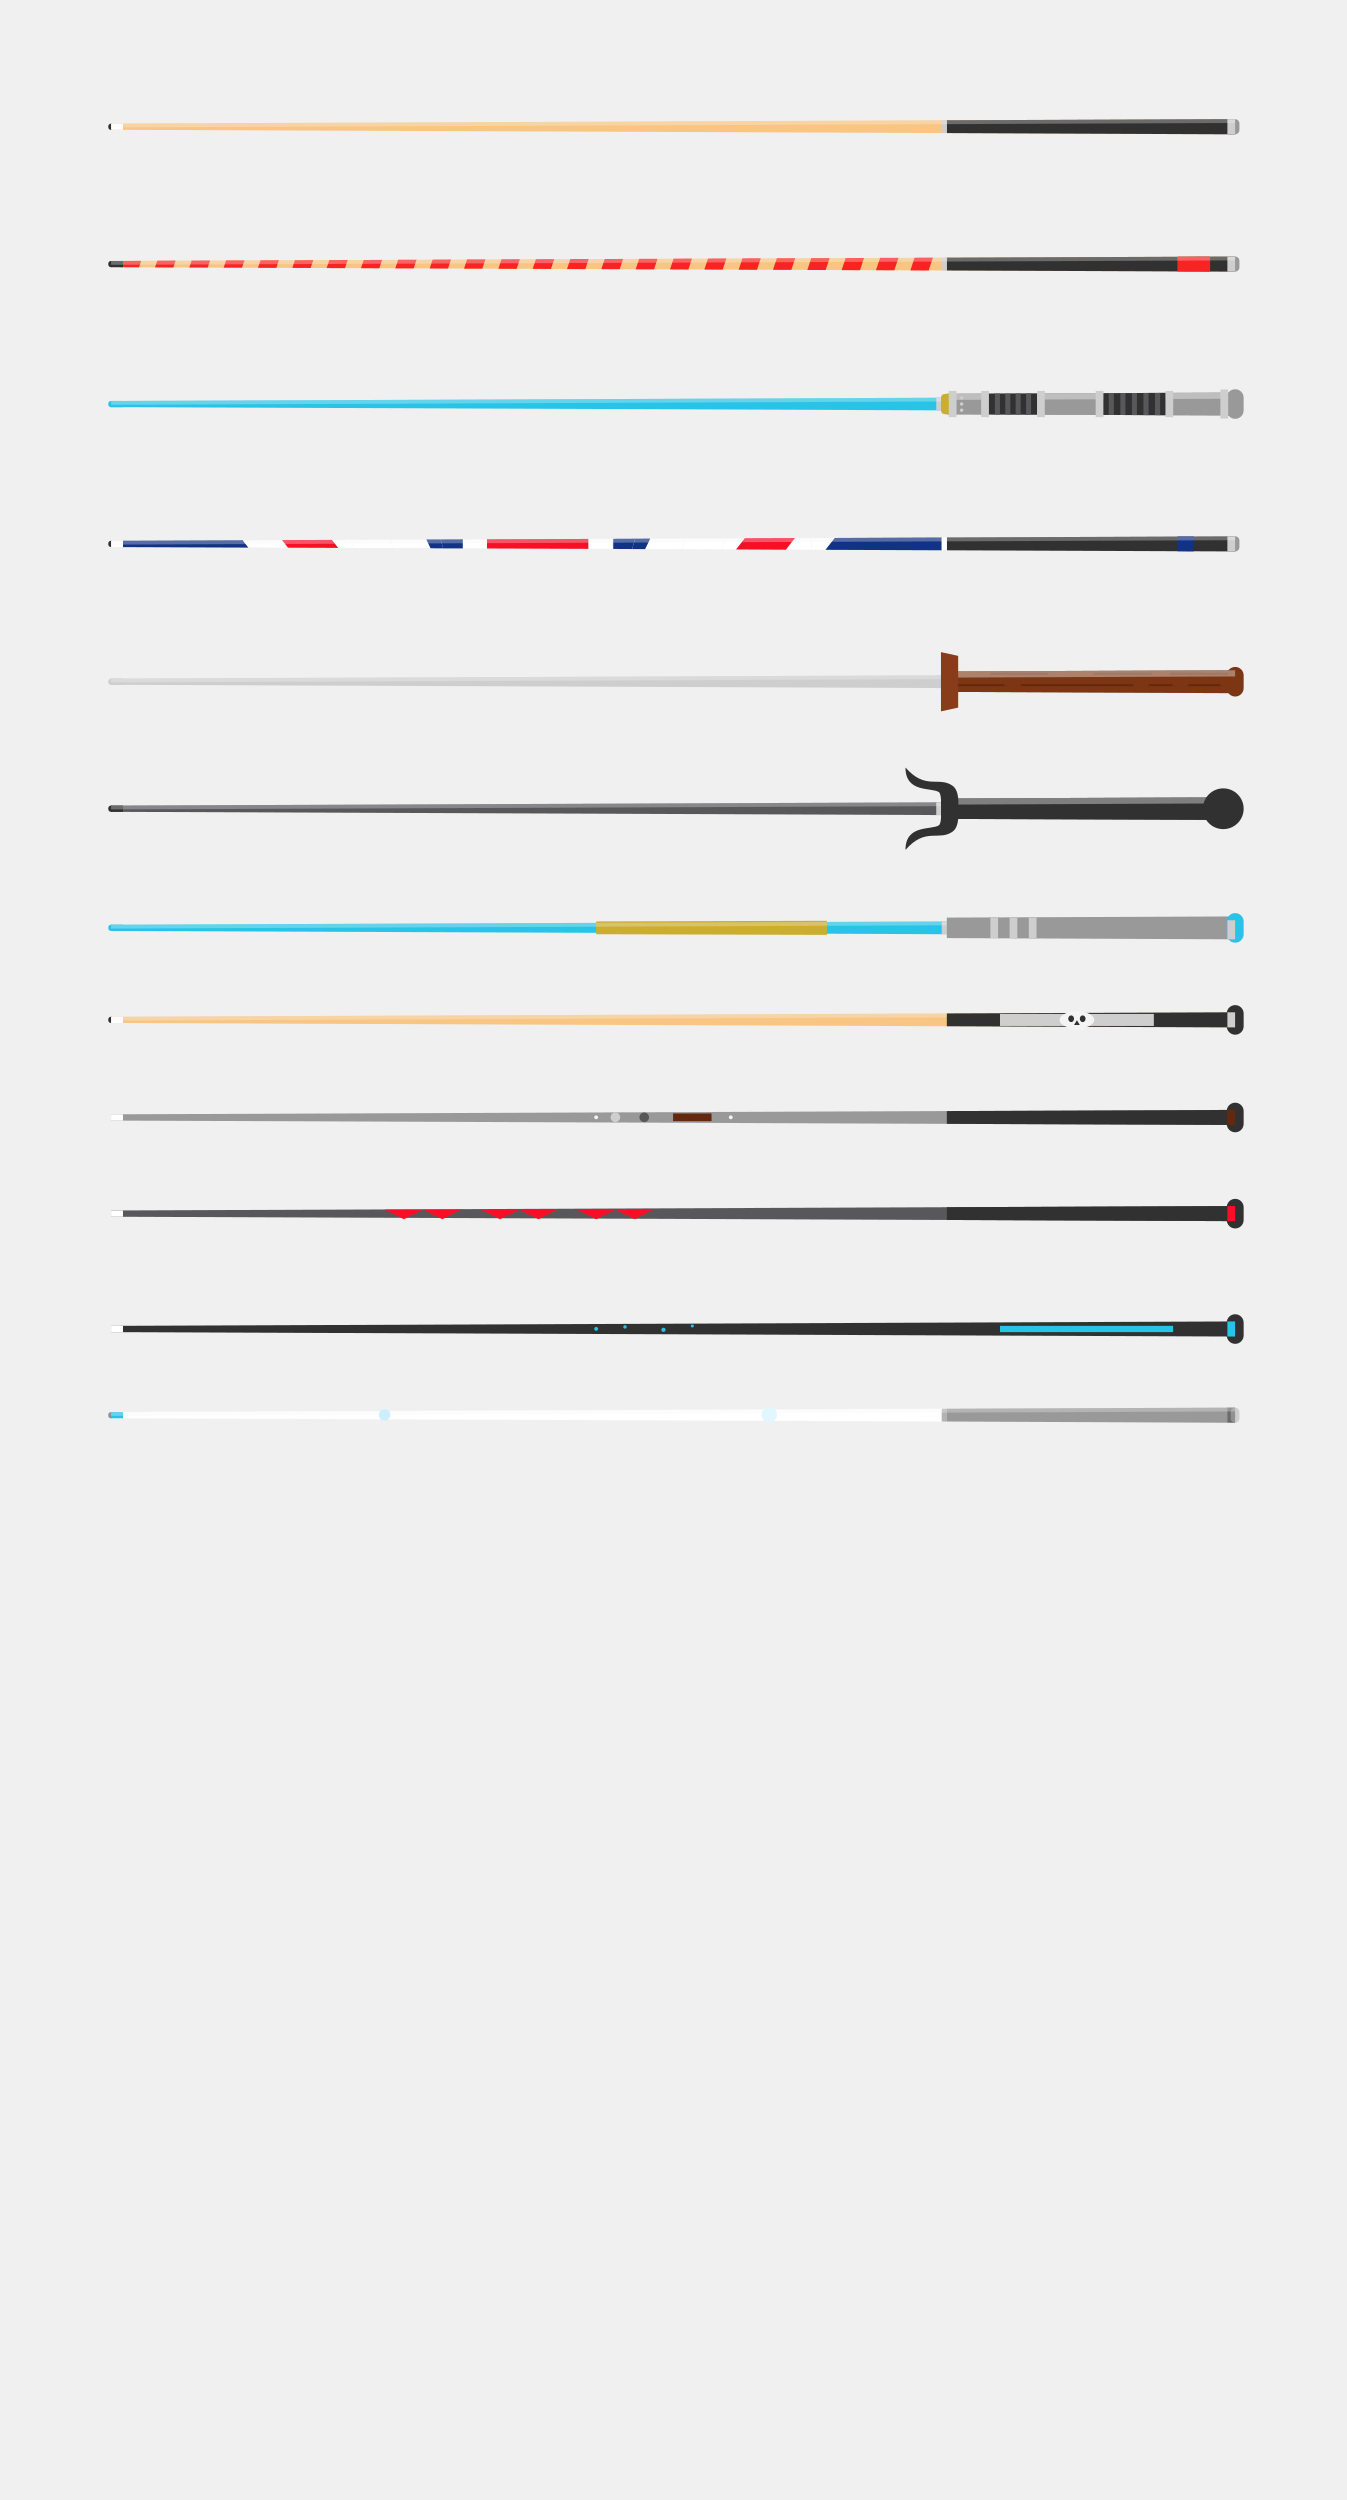
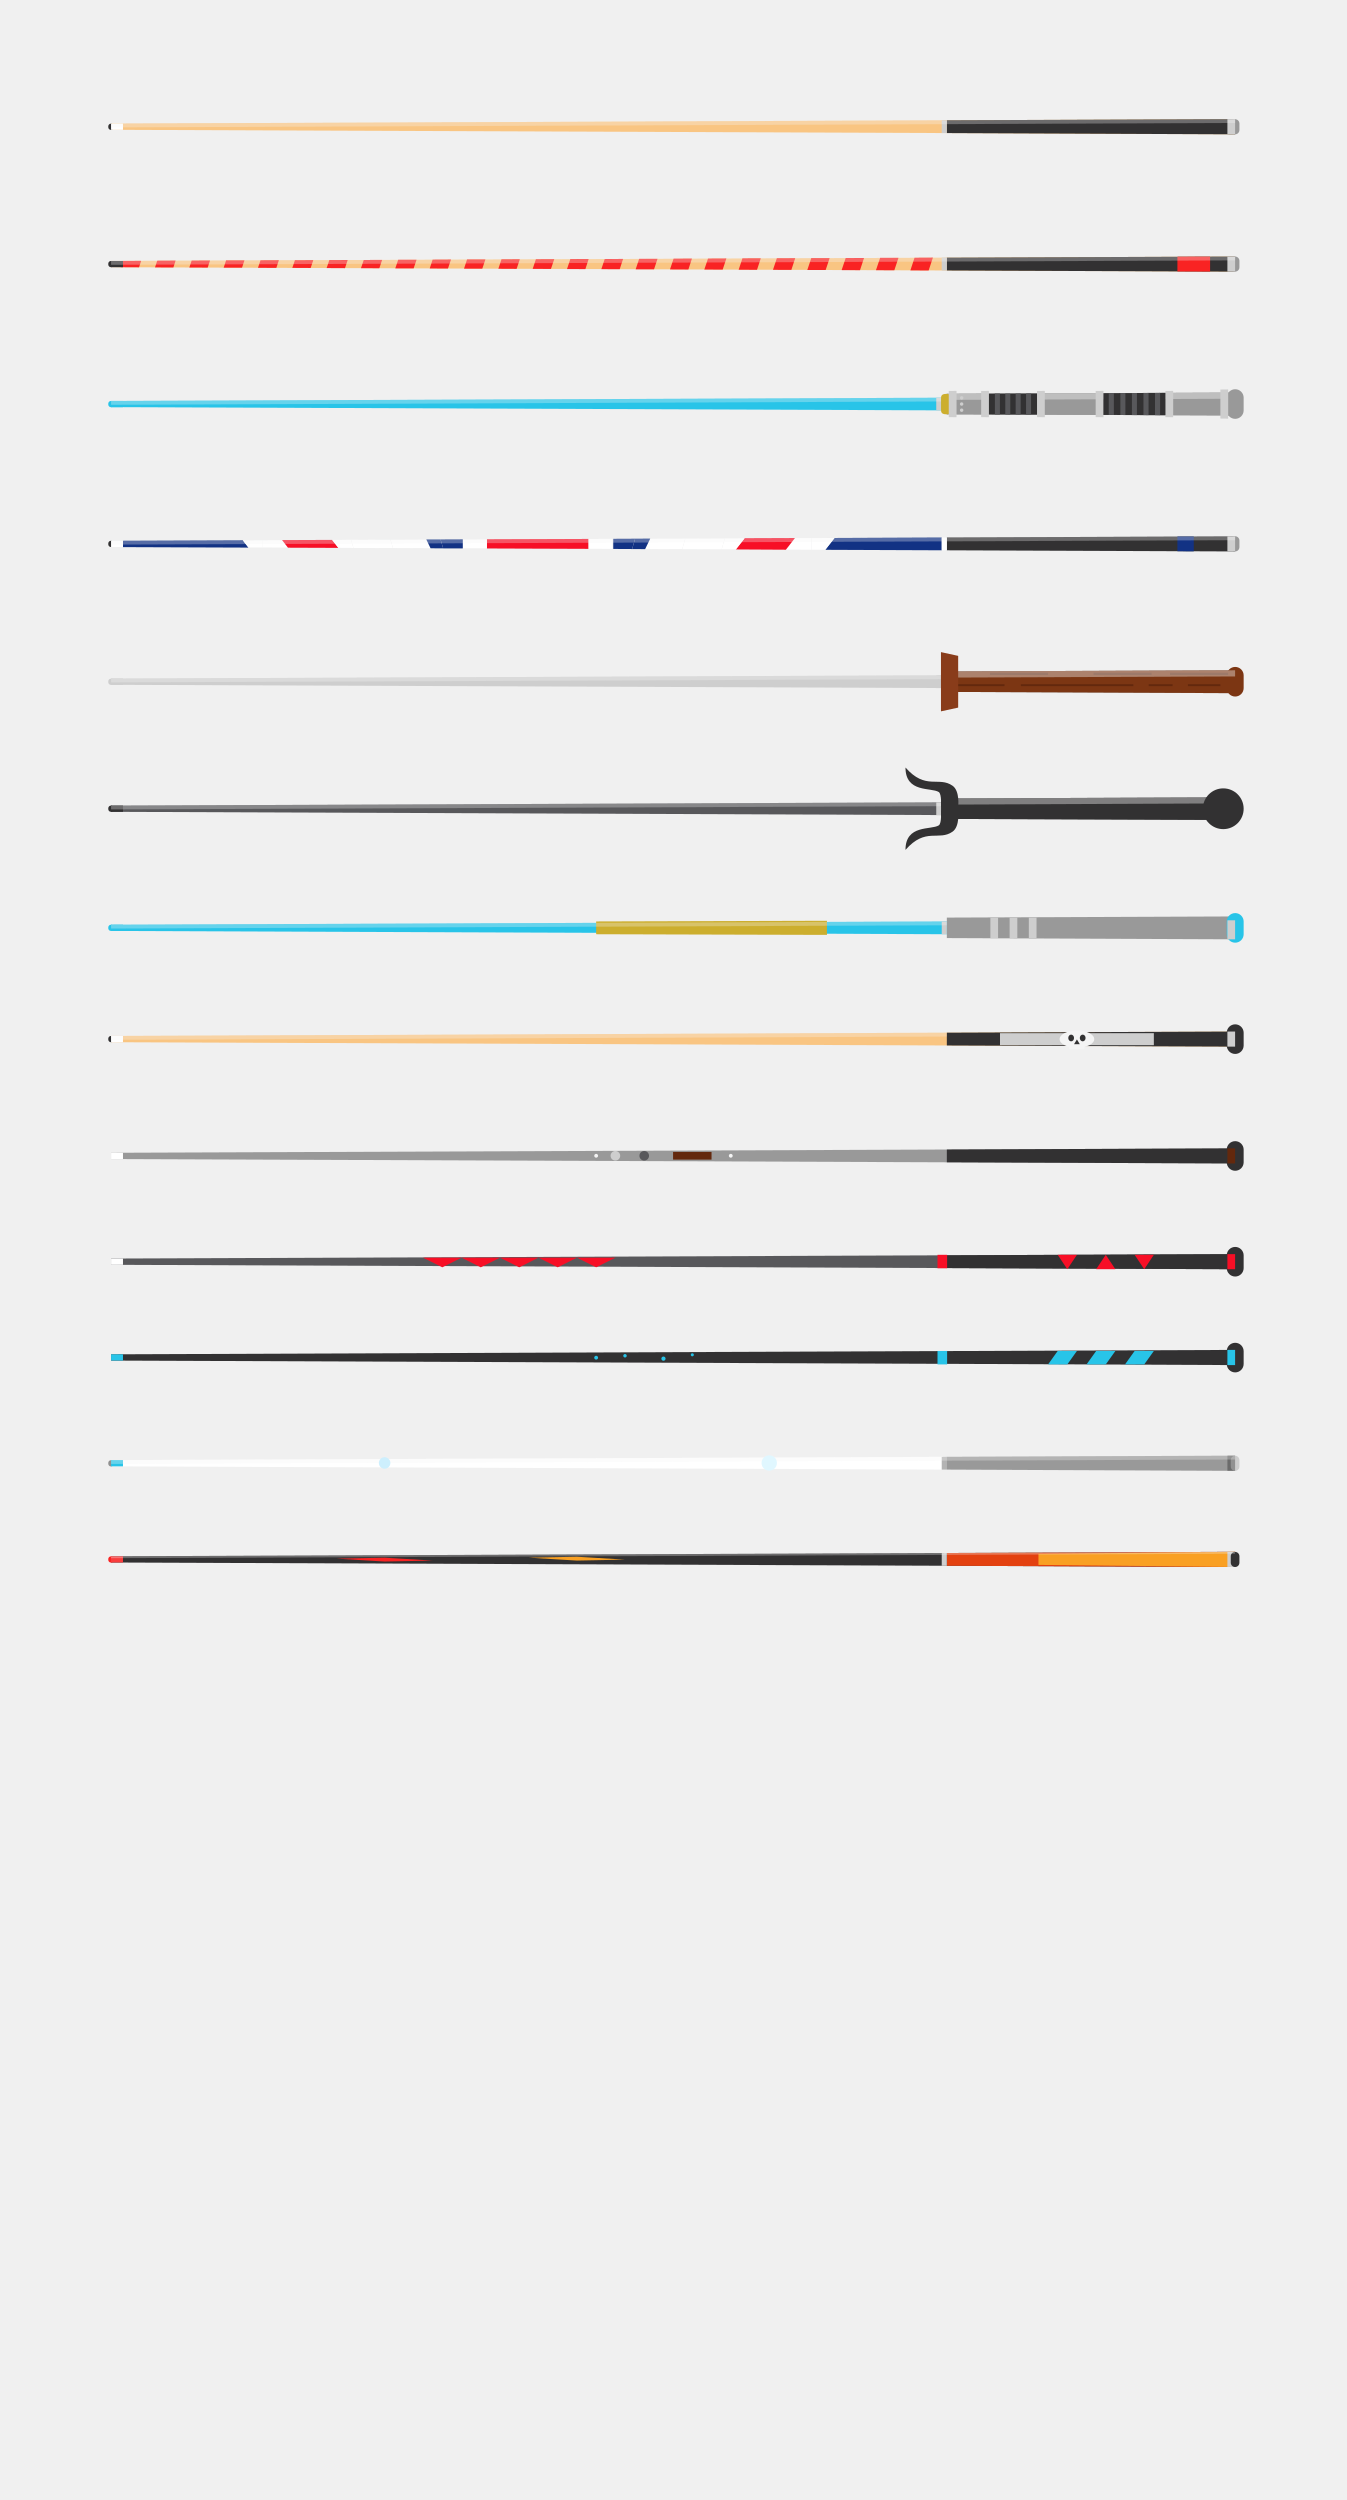
<svg xmlns="http://www.w3.org/2000/svg" version="1.1" x="0px" y="0px" viewBox="0 0 1400 2600" style="enable-background:new 0 0 1400 2600;" xml:space="preserve">
  <style type="text/css">
	.st0{fill:#18892A;}
	.st1{fill:#0F6D1A;}
	.st2{fill:#AF6A17;}
	.st3{fill:#D88D2B;}
	.st4{fill:#323132;}
	.st5{fill:#F93D3D;}
	.st6{fill:#FFFFFF;}
	.st7{fill:#F9C582;}
	.st8{fill:#999999;}
	.st9{fill:#CECECE;}
	.st10{opacity:0.3;}
	.st11{fill:#F4F4F4;}
	.st12{fill:#F92323;}
	.st13{fill:#28C4E8;}
	.st14{opacity:0.4;}
	.st15{fill:#CCAE2E;}
	.st16{fill:#58585B;}
	.st17{fill:#E6E7E8;}
	.st18{fill:#F70F26;}
	.st19{fill:#123284;}
	.st20{fill:#7C3613;}
	.st21{fill:#63280D;}
	.st22{fill:#893C1A;}
	.variant-ebony .st7 { fill:#2B1B12; }
.variant-ebony .st4 { fill:#1A1A1A; }
.variant-ebony .st9 { fill:#C9A24D; }
.variant-ebony .st8 { fill:#8A6A2F; }
.variant-carbon .st7 { fill:#2A2E35; }
.variant-carbon .st4 { fill:#0B1220; }
.variant-carbon .st9 { fill:#38BDF8; }
.variant-carbon .st8 { fill:#94A3B8; }
.variant-rosewood .st7 { fill:#7C3A1C; }
.variant-rosewood .st4 { fill:#3B1C10; }
.variant-rosewood .st9 { fill:#E6E7E8; }
.variant-rosewood .st8 { fill:#B08968; }
</style>
  <g id="cue-1">
    <polygon class="st7" points="1284.5,139.7 984.7,138.4 115.5,135 115.5,128.5 984.7,125.1 1284.5,123.9   " />
    <polygon class="st4" points="984.7,125.1 984.7,138.4 1284.5,139.7 1284.5,123.9   " />
    <path class="st8" d="M1289,135.2c0,2.5-2,4.5-4.5,4.5l0,0c-2.5,0-4.5-2-4.5-4.5v-6.7c0-2.5,2-4.5,4.5-4.5l0,0c2.5,0,4.5,2,4.5,4.5    V135.2z" />
    <polygon class="st9" points="1276.5,139.6 1284.5,139.7 1284.5,123.9 1276.5,123.9   " />
    <polygon class="st9" points="979.4,138.4 984.7,138.4 984.7,125.1 979.4,125.2   " />
    <path class="st4" d="M118.2,132.3c0,1.5-1.2,2.8-2.8,2.8l0,0c-1.5,0-2.8-1.2-2.8-2.8v-0.9c0-1.5,1.2-2.8,2.8-2.8l0,0    c1.5,0,2.8,1.2,2.8,2.8V132.3z" />
    <rect x="115.5" y="128.5" class="st6" width="12.4" height="6.5" />
    <g class="st10">
      <polygon class="st11" points="115.5,128.5 115.5,132.5 1284.5,127.9 1284.5,123.9 984.7,125.1    " />
    </g>
  </g>
  <g id="cue-2">
    <polygon class="st7" points="1284.5,282.5 984.7,281.3 115.5,277.9 115.5,271.4 984.7,268 1284.5,266.8   " />
    <g>
      <polygon class="st12" points="125.5,277.9 144.6,278 146.8,271.3 127.7,271.4    " />
      <polygon class="st12" points="161.2,278.1 180.3,278.2 182.6,271.1 163.5,271.2    " />
      <polygon class="st12" points="196.9,278.2 216,278.3 218.4,271 199.3,271.1    " />
      <polygon class="st12" points="232.6,278.4 251.7,278.4 254.2,270.9 235.1,270.9    " />
      <polygon class="st12" points="268.3,278.5 287.4,278.6 290,270.7 270.9,270.8    " />
      <polygon class="st12" points="304,278.6 323.1,278.7 325.8,270.6 306.7,270.7    " />
      <polygon class="st12" points="339.7,278.8 358.8,278.9 361.6,270.4 342.5,270.5    " />
      <polygon class="st12" points="375.4,278.9 394.5,279 397.4,270.3 378.3,270.4    " />
      <polygon class="st12" points="411.1,279.1 430.2,279.1 433.2,270.2 414.1,270.2    " />
      <polygon class="st12" points="446.9,279.2 465.9,279.3 469,270 449.9,270.1    " />
      <polygon class="st12" points="482.6,279.4 501.6,279.4 504.8,269.9 485.7,269.9    " />
      <polygon class="st12" points="518.3,279.5 537.3,279.6 540.6,269.7 521.5,269.8    " />
      <polygon class="st12" points="554,279.6 573,279.7 576.4,269.6 557.3,269.7    " />
      <polygon class="st12" points="589.7,279.8 608.8,279.9 612.2,269.4 593.1,269.5    " />
      <polygon class="st12" points="625.4,279.9 644.5,280 648,269.3 628.9,269.4    " />
      <polygon class="st12" points="661.1,280.1 680.2,280.1 683.8,269.2 664.7,269.2    " />
      <polygon class="st12" points="696.8,280.2 715.9,280.3 719.6,269 700.5,269.1    " />
      <polygon class="st12" points="732.5,280.3 751.6,280.4 755.4,268.9 736.3,269    " />
      <polygon class="st12" points="768.2,280.5 787.3,280.6 791.2,268.7 772.1,268.8    " />
      <polygon class="st12" points="803.9,280.6 823,280.7 827,268.6 807.9,268.7    " />
      <polygon class="st12" points="839.6,280.8 858.7,280.8 862.8,268.5 843.7,268.5    " />
      <polygon class="st12" points="875.3,280.9 894.4,281 898.6,268.3 879.5,268.4    " />
      <polygon class="st12" points="911,281 930.1,281.1 934.4,268.2 915.3,268.2    " />
      <polygon class="st12" points="951.1,268.1 946.8,281.2 965.8,281.3 970.2,268    " />
    </g>
    <polygon class="st4" points="984.7,268 984.7,281.3 1284.5,282.5 1284.5,266.8   " />
    <polygon class="st12" points="1224.5,282.3 1258.5,282.4 1258.5,266.9 1224.5,267   " />
    <path class="st8" d="M1289,278c0,2.5-2,4.5-4.5,4.5l0,0c-2.5,0-4.5-2-4.5-4.5v-6.7c0-2.5,2-4.5,4.5-4.5l0,0c2.5,0,4.5,2,4.5,4.5    V278z" />
    <polygon class="st9" points="1276.5,282.5 1284.5,282.5 1284.5,266.8 1276.5,266.8   " />
    <polygon class="st9" points="979.4,281.3 984.7,281.3 984.7,268 979.4,268   " />
    <path class="st4" d="M118.2,275.1c0,1.5-1.2,2.8-2.8,2.8l0,0c-1.5,0-2.8-1.2-2.8-2.8v-0.9c0-1.5,1.2-2.8,2.8-2.8l0,0    c1.5,0,2.8,1.2,2.8,2.8V275.1z" />
    <rect x="115.5" y="271.4" class="st4" width="12.4" height="6.5" />
    <g class="st10">
      <polygon class="st11" points="115.5,271.4 115.5,275.4 1284.5,270.8 1284.5,266.8 984.7,268    " />
    </g>
  </g>
  <g id="cue-3">
    <g>
      <polygon class="st13" points="1284.5,428.1 984.7,426.8 115.5,423.4 115.5,417 984.7,413.6 1284.5,412.3    " />
      <polygon class="st8" points="984.7,409.5 984.7,430.9 1284.5,432.1 1284.5,408.3    " />
      <polygon class="st8" points="984.7,409.5 984.7,430.9 1284.5,432.1 1284.5,408.3    " />
      <g class="st14">
        <polygon class="st11" points="984.7,409.5 984.7,415.9 1284.5,414.7 1284.5,408.3     " />
      </g>
      <path class="st8" d="M1293.4,426.8c0,4.9-4,8.8-8.8,8.8l0,0c-4.9,0-8.8-4-8.8-8.8v-13.2c0-4.9,4-8.8,8.8-8.8l0,0     c4.9,0,8.8,4,8.8,8.8V426.8z" />
      <polygon class="st9" points="1212,433.8 1220.1,433.9 1220.1,406.5 1212,406.6    " />
      <polygon class="st9" points="1139.5,433.8 1147.6,433.9 1147.6,406.5 1139.5,406.6    " />
      <polygon class="st9" points="1078.5,433.8 1086.6,433.9 1086.6,406.5 1078.5,406.6    " />
      <polygon class="st9" points="1020.4,433.8 1028.5,433.9 1028.5,406.5 1020.4,406.6    " />
      <polygon class="st9" points="1269.2,435.3 1277.3,435.4 1277.3,405 1269.2,405.1    " />
      <polygon class="st9" points="973.7,426.8 979,426.8 979,413.6 973.7,413.6    " />
      <path class="st13" d="M118.2,420.7c0,1.5-1.2,2.8-2.8,2.8l0,0c-1.5,0-2.8-1.2-2.8-2.8v-0.9c0-1.5,1.2-2.8,2.8-2.8l0,0     c1.5,0,2.8,1.2,2.8,2.8V420.7z" />
      <rect x="115.5" y="417" class="st13" width="12.4" height="6.5" />
      <g class="st10">
        <polygon class="st11" points="984.7,413.6 115.5,417 115.5,421 984.7,417.5     " />
      </g>
    </g>
    <path class="st15" d="M990.7,424.8c0,3.4-2.7,6.1-6,6.1l0,0c-3.3,0-6-0.6-6-4v-13.3c0-3.4,2.7-4,6-4l0,0c3.3,0,6,2.7,6,6.1V424.8z    " />
    <polygon class="st4" points="1028.5,431 1078.5,431.2 1078.5,409.2 1028.5,409.4   " />
    <polygon class="st4" points="1147.6,431.5 1212,431.8 1212,408.6 1147.6,408.9   " />
    <polygon class="st9" points="986.7,433.8 994.8,433.9 994.8,406.5 986.7,406.6   " />
    <g>
      <g>
        <path class="st9" d="M1001.9,426.6c0,1-0.8,1.8-1.8,1.8l0,0c-1,0-1.8-0.8-1.8-1.8l0,0c0-1,0.8-1.8,1.8-1.8l0,0      C1001.1,424.8,1001.9,425.6,1001.9,426.6L1001.9,426.6z" />
        <path class="st9" d="M1001.9,420.2c0,1-0.8,1.8-1.8,1.8l0,0c-1,0-1.8-0.8-1.8-1.8l0,0c0-1,0.8-1.8,1.8-1.8l0,0      C1001.1,418.4,1001.9,419.2,1001.9,420.2L1001.9,420.2z" />
        <path class="st9" d="M1001.9,413.8c0,1-0.8,1.8-1.8,1.8l0,0c-1,0-1.8-0.8-1.8-1.8l0,0c0-1,0.8-1.8,1.8-1.8l0,0      C1001.1,412,1001.9,412.8,1001.9,413.8L1001.9,413.8z" />
      </g>
    </g>
    <polygon class="st16" points="1034.7,431.1 1039.9,431.1 1039.9,409.3 1034.7,409.3   " />
    <polygon class="st16" points="1045.5,431.1 1050.7,431.1 1050.7,409.3 1045.5,409.3   " />
    <polygon class="st16" points="1056.3,431.1 1061.5,431.2 1061.5,409.2 1056.3,409.3   " />
    <polygon class="st16" points="1067.1,431.2 1072.3,431.2 1072.3,409.2 1067.1,409.2   " />
    <g>
      <g>
        <polygon class="st16" points="1153.1,431.5 1158.4,431.6 1158.4,408.8 1153.1,408.9     " />
        <polygon class="st16" points="1165.2,431.6 1170.4,431.6 1170.4,408.8 1165.2,408.8     " />
        <polygon class="st16" points="1177.2,431.6 1182.4,431.7 1182.4,408.7 1177.2,408.8     " />
        <polygon class="st16" points="1189.2,431.7 1194.5,431.7 1194.5,408.7 1189.2,408.7     " />
        <polygon class="st16" points="1201.2,431.7 1206.5,431.8 1206.5,408.6 1201.2,408.7     " />
      </g>
    </g>
  </g>
  <g id="cue-4">
    <polygon class="st17" points="1284.5,573.5 984.7,572.3 115.5,568.9 115.5,562.4 984.7,559 1284.5,557.8   " />
    <g>
      <polygon class="st18" points="506.4,560.9 506.4,570.4 612.1,570.8 612.1,560.5    " />
      <polygon class="st6" points="481.3,561 481.3,570.3 506.4,570.4 506.4,560.9    " />
      <polygon class="st6" points="612.1,570.8 637.1,570.9 637.1,560.4 612.1,560.5    " />
      <polygon class="st19" points="127.9,562.4 127.9,569 258.4,569.5 252.5,561.9    " />
      <polygon class="st6" points="272.6,561.8 272.6,569.5 299.5,569.6 293.4,561.7    " />
      <polygon class="st6" points="252.5,561.9 258.4,569.5 272.6,569.5 272.6,561.8    " />
      <polygon class="st19" points="867.9,559.5 858.3,571.8 979.4,572.3 979.4,559    " />
      <polygon class="st6" points="826.7,559.6 817.3,571.7 843.8,571.8 843.8,559.6    " />
      <polygon class="st6" points="843.8,559.6 843.8,571.8 858.3,571.8 867.9,559.5    " />
      <polygon class="st18" points="293.4,561.7 299.5,569.6 351.9,569.8 345.4,561.5    " />
      <polygon class="st18" points="774.4,559.8 765.3,571.4 817.3,571.7 826.7,559.6    " />
      <polygon class="st6" points="406.1,561.3 408.7,570 447.8,570.2 443.4,561.1    " />
      <polygon class="st6" points="365.1,561.4 367.6,569.9 408.7,570 406.1,561.3    " />
      <polygon class="st6" points="345.4,561.5 351.9,569.8 367.6,569.9 365.1,561.4    " />
      <polygon class="st6" points="676.2,560.2 670.9,571.1 709.5,571.2 712.7,560.1    " />
      <polygon class="st6" points="712.7,560.1 709.5,571.2 750.5,571.4 753.8,559.9    " />
      <polygon class="st6" points="753.8,559.9 750.5,571.4 765.3,571.4 774.4,559.8    " />
      <polygon class="st19" points="458.2,561.1 460.9,570.3 481.3,570.3 481.3,561    " />
      <polygon class="st19" points="443.4,561.1 447.8,570.2 460.9,570.3 458.2,561.1    " />
      <polygon class="st19" points="637.8,560.4 637.8,570.9 657.4,571 660.5,560.3    " />
      <polygon class="st19" points="660.5,560.3 657.4,571 670.9,571.1 676.2,560.2    " />
    </g>
    <polygon class="st4" points="984.7,559 984.7,572.3 1284.5,573.5 1284.5,557.8   " />
    <polygon class="st19" points="1224.5,573.3 1241.5,573.4 1241.5,558 1224.5,558   " />
    <path class="st8" d="M1289,569c0,2.5-2,4.5-4.5,4.5l0,0c-2.5,0-4.5-2-4.5-4.5v-6.8c0-2.5,2-4.5,4.5-4.5l0,0c2.5,0,4.5,2,4.5,4.5    V569z" />
    <polygon class="st9" points="1276.5,573.5 1284.5,573.5 1284.5,557.8 1276.5,557.8   " />
    <polygon class="st6" points="979.4,572.3 984.7,572.3 984.7,559 979.4,559   " />
    <path class="st4" d="M118.2,566.1c0,1.5-1.2,2.8-2.8,2.8l0,0c-1.5,0-2.8-1.2-2.8-2.8v-0.9c0-1.5,1.2-2.8,2.8-2.8l0,0    c1.5,0,2.8,1.2,2.8,2.8V566.1z" />
    <rect x="115.5" y="562.4" class="st6" width="12.4" height="6.5" />
    <g class="st10">
      <polygon class="st11" points="115.5,562.4 115.5,566.4 1284.5,561.8 1284.5,557.8 984.7,559    " />
    </g>
  </g>
  <g id="cue-5">
    <g>
      <polygon class="st9" points="1284.5,716.9 984.7,715.6 115.5,712.2 115.5,705.7 984.7,702.3 1284.5,701.1    " />
      <polygon class="st8" points="984.7,698.3 984.7,719.6 1284.5,720.9 1284.5,697.1    " />
      <path class="st20" d="M1293.4,715.6c0,4.9-4,8.8-8.8,8.8l0,0c-4.9,0-8.8-4-8.8-8.8v-13.2c0-4.9,4-8.8,8.8-8.8l0,0     c4.9,0,8.8,4,8.8,8.8V715.6z" />
      <polygon class="st20" points="984.7,698.3 984.7,719.6 1284.5,720.9 1284.5,697.1    " />
      <rect x="1235.4" y="711.6" class="st21" width="33.8" height="2" />
      <rect x="1194.6" y="711.6" class="st21" width="24.9" height="2" />
      <rect x="993" y="711.6" class="st21" width="51.7" height="2" />
      <rect x="1061.7" y="711.6" class="st21" width="117" height="2" />
      <rect x="1216.8" y="699.6" class="st21" width="60.5" height="2.4" />
      <rect x="1137.2" y="699.6" class="st21" width="60.5" height="2.4" />
      <rect x="1029.5" y="699.6" class="st21" width="60.5" height="2.4" />
      <g class="st14">
        <polygon class="st11" points="984.7,698.3 984.7,704.7 1284.5,703.5 1284.5,697.1     " />
      </g>
      <polygon class="st9" points="973.7,715.6 979,715.6 979,702.3 973.7,702.4    " />
      <path class="st9" d="M118.2,709.5c0,1.5-1.2,2.8-2.8,2.8l0,0c-1.5,0-2.8-1.2-2.8-2.8v-0.9c0-1.5,1.2-2.8,2.8-2.8l0,0     c1.5,0,2.8,1.2,2.8,2.8V709.5z" />
      <rect x="115.5" y="705.7" class="st9" width="12.4" height="6.5" />
      <g class="st10">
        <polygon class="st11" points="984.7,702.3 115.5,705.7 115.5,709.7 984.7,706.3     " />
      </g>
    </g>
    <path class="st20" d="M990.7,713.5c0,3.4-2.7,6.1-6,6.1l0,0c-3.3,0-6-0.6-6-4v-13.3c0-3.4,2.7-4,6-4l0,0c3.3,0,6,2.7,6,6.1V713.5z    " />
    <polygon class="st22" points="978.6,739.8 996.5,735.9 996.5,682.1 978.6,678.2   " />
  </g>
  <g id="cue-6">
    <g>
      <g>
        <polygon class="st16" points="1284.5,848.9 984.7,847.7 115.5,844.3 115.5,837.8 984.7,834.4 1284.5,833.2     " />
        <polygon class="st8" points="984.7,830.4 984.7,851.7 1284.5,852.9 1284.5,829.2     " />
        <polygon class="st4" points="984.7,830.4 984.7,851.7 1284.5,852.9 1284.5,829.2     " />
        <g class="st14">
          <polygon class="st11" points="984.7,830.4 984.7,836.8 1284.5,835.5 1284.5,829.2      " />
        </g>
        <circle class="st4" cx="1272.2" cy="841.1" r="21.2" />
        <polygon class="st9" points="973.7,847.7 979,847.7 979,834.4 973.7,834.4     " />
        <path class="st4" d="M118.2,841.5c0,1.5-1.2,2.8-2.8,2.8l0,0c-1.5,0-2.8-1.2-2.8-2.8v-0.9c0-1.5,1.2-2.8,2.8-2.8l0,0      c1.5,0,2.8,1.2,2.8,2.8V841.5z" />
        <rect x="115.5" y="837.8" class="st4" width="12.4" height="6.5" />
        <g class="st10">
          <polygon class="st11" points="984.7,834.4 115.5,837.8 115.5,841.8 984.7,838.4      " />
        </g>
        <path class="st4" d="M990.7,845.6c0,3.4-2.7,6.1-6,6.1l0,0c-3.3,0-6-0.6-6-4v-13.3c0-3.4,2.7-4,6-4l0,0c3.3,0,6,2.7,6,6.1V845.6      z" />
      </g>
    </g>
    <g>
      <path class="st4" d="M978.6,839.2c0,0,1-13.4-2.3-15.5c-7.9-5-34.6,1.2-34.6-25.5c21,24,34.6,8.8,49,19c7.8,5.5,5.8,22,5.8,22     H978.6z" />
      <path class="st4" d="M978.6,842.9c0,0,1,13.4-2.3,15.5c-7.9,5-34.6-1.2-34.6,25.5c21-24,34.6-8.8,49-19c7.8-5.5,5.8-22,5.8-22     H978.6z" />
    </g>
  </g>
  <g id="cue-8" transform="translate(0 -160)">
    <polygon class="st13" points="1284.5,1132.8 984.7,1131.6 115.5,1128.2 115.5,1121.7 984.7,1118.3 1284.5,1117.1" />
    <polygon class="st8" points="984.7,1114.3 984.7,1135.6 1284.5,1136.9 1284.5,1113.1" />
    <g>
      <rect x="1030" y="1114.3" width="8" height="21.3" class="st9" />
      <rect x="1050" y="1114.3" width="8" height="21.3" class="st9" />
      <rect x="1070" y="1114.3" width="8" height="21.3" class="st9" />
    </g>
    <polygon class="st15" points="620,1118.3 620,1131.6 860,1132.3 860,1117.6" />
    <path class="st13" d="M1293.4,1131.6c0,4.9-4,8.8-8.8,8.8l0,0c-4.9,0-8.8-4-8.8-8.8v-13.2c0-4.9,4-8.8,8.8-8.8l0,0   c4.9,0,8.8,4,8.8,8.8V1131.6z" />
    <polygon class="st9" points="1276.5,1136.9 1284.5,1136.9 1284.5,1117.1 1276.5,1117.1" />
    <polygon class="st9" points="979.4,1131.6 984.7,1131.6 984.7,1118.3 979.4,1118.3" />
    <path class="st13" d="M118.2,1125.4c0,1.5-1.2,2.8-2.8,2.8l0,0c-1.5,0-2.8-1.2-2.8-2.8v-0.9c0-1.5,1.2-2.8,2.8-2.8l0,0   c1.5,0,2.8,1.2,2.8,2.8V1125.4z" />
    <rect x="115.5" y="1121.7" class="st13" width="12.4" height="6.5" />
    <g class="st10">
      <polygon class="st11" points="984.7,1118.3 115.5,1121.7 115.5,1125.7 984.7,1122.3" />
    </g>
  </g>
-   <g id="cue-9" transform="translate(0 -200)">
+   <g id="cue-9" transform="translate(0 -180)">
    <polygon class="st7" points="1284.5,1268.5 984.7,1267.3 115.5,1263.9 115.5,1257.4 984.7,1254 1284.5,1252.8" />
    <polygon class="st4" points="984.7,1254 984.7,1267.3 1284.5,1268.5 1284.5,1252.8" />
    <rect x="1040" y="1254.5" width="160" height="12.5" class="st9" />
    <ellipse cx="1120" cy="1260.7" rx="18" ry="9" class="st11" />
    <ellipse cx="1114" cy="1259.5" rx="3" ry="3.5" class="st4" />
    <ellipse cx="1126" cy="1259.5" rx="3" ry="3.5" class="st4" />
    <polygon class="st4" points="1120,1261 1117,1266 1123,1266" />
    <rect x="1112" y="1267" width="16" height="4" class="st11" />
    <line x1="1116" y1="1267" x2="1116" y2="1271" class="st4" />
    <line x1="1120" y1="1267" x2="1120" y2="1271" class="st4" />
    <line x1="1124" y1="1267" x2="1124" y2="1271" class="st4" />
    <path class="st4" d="M1293.4,1267.3c0,4.9-4,8.8-8.8,8.8l0,0c-4.9,0-8.8-4-8.8-8.8v-13.2c0-4.9,4-8.8,8.8-8.8l0,0   c4.9,0,8.8,4,8.8,8.8V1267.3z" />
    <polygon class="st9" points="1276.5,1268.5 1284.5,1268.5 1284.5,1252.8 1276.5,1252.8" />
    <path class="st4" d="M118.2,1261.1c0,1.5-1.2,2.8-2.8,2.8l0,0c-1.5,0-2.8-1.2-2.8-2.8v-0.9c0-1.5,1.2-2.8,2.8-2.8l0,0   c1.5,0,2.8,1.2,2.8,2.8V1261.1z" />
    <rect x="115.5" y="1257.4" class="st6" width="12.4" height="6.5" />
    <g class="st10">
      <polygon class="st11" points="984.7,1254 115.5,1257.4 115.5,1261.4 984.7,1258" />
    </g>
  </g>
-   <g id="cue-12" transform="translate(0 -520)">
+   <g id="cue-12" transform="translate(0 -480)">
    <polygon class="st8" points="1284.5,1690 984.7,1688.8 115.5,1685.4 115.5,1678.9 984.7,1675.5 1284.5,1674.3" />
    <polygon class="st4" points="984.7,1675.5 984.7,1688.8 1284.5,1690 1284.5,1674.3" />
    <circle cx="640" cy="1682" r="5" class="st9" />
    <circle cx="670" cy="1682" r="5" class="st16" />
    <rect x="700" y="1678" width="40" height="8" class="st21" />
    <circle cx="620" cy="1682" r="2" class="st11" />
    <circle cx="760" cy="1682" r="2" class="st11" />
    <path class="st4" d="M1293.4,1688.8      c0,4.9-4,8.8-8.8,8.8      l0,0      c-4.9,0-8.8-4-8.8-8.8      v-13.2      c0-4.9,4-8.8,8.8-8.8      l0,0      c4.9,0,8.8,4,8.8,8.8      V1688.8z" />
    <polygon class="st21" points="1276.5,1690 1284.5,1690 1284.5,1674.3 1276.5,1674.3" />
    <rect x="115.5" y="1678.9" class="st6" width="12.4" height="6.5" />
  </g>
-   <g id="cue-13" transform="translate(0 -280)">
+   <g id="cue-13" transform="translate(0 -230)">
    <polygon class="st16" points="1284.5,1550 984.7,1548.8 115.5,1545.4 115.5,1538.9 984.7,1535.5 1284.5,1534.3" />
    <polygon class="st4" points="984.7,1535.5 984.7,1548.8 1284.5,1550 1284.5,1534.3" />
-     <polygon class="st18" points="400,1538 420,1548 440,1538 460,1548 480,1538" />
-     <polygon class="st18" points="500,1538 520,1548 540,1538 560,1548 580,1538" />
-     <polygon class="st18" points="600,1538 620,1548 640,1538 660,1548 680,1538" />
+     <polygon class="st18" points="440,1538 460,1548 480,1538" />
+     <polygon class="st18" points="480,1538 500,1548 520,1538 540,1548 560,1538" />
+     <polygon class="st18" points="560,1538 580,1548 600,1538 620,1548 640,1538" />
    <path class="st4" d="M1293.4,1548.8      c0,4.9-4,8.8-8.8,8.8      l0,0      c-4.9,0-8.8-4-8.8-8.8      v-13.2      c0-4.9,4-8.8,8.8-8.8      l0,0      c4.9,0,8.8,4,8.8,8.8      V1548.8z" />
    <polygon class="st18" points="1276.5,1550 1284.5,1550 1284.5,1534.3 1276.5,1534.3" />
+     <rect x="975" y="1535" width="10" height="14" class="st18" />
+     <g>
+       <polygon class="st18" points="1100,1535 1120,1535 1110,1550" />
+       <polygon class="st18" points="1150,1535 1140,1550 1160,1550" />
+       <polygon class="st18" points="1180,1535 1200,1535 1190,1550" />
+     </g>
    <rect x="115.5" y="1538.9" class="st6" width="12.4" height="6.5" />
  </g>
-   <g id="cue-15" transform="translate(0 -530)">
-     <polygon class="st4" points="1284.5,1920 984.7,1918.8 115.5,1915.4 115.5,1908.9 984.7,1905.5 1284.5,1904.3" />
-     <circle cx="620" cy="1912" r="2" class="st13" />
-     <circle cx="650" cy="1910" r="1.8" class="st13" />
-     <circle cx="690" cy="1913" r="2.2" class="st13" />
-     <circle cx="720" cy="1909" r="1.6" class="st13" />
-     <rect x="1040" y="1908.9" width="180" height="6.5" class="st13" />
-     <path class="st4" d="M1293.4,1918.8c0,4.9-4,8.8-8.8,8.8l0,0c-4.9,0-8.8-4-8.8-8.8v-13.2c0-4.9,4-8.8,8.8-8.8l0,0   c4.9,0,8.8,4,8.8,8.8V1918.8z" />
-     <polygon class="st13" points="1276.5,1920 1284.5,1920 1284.5,1904.3 1276.5,1904.3" />
-     <rect x="115.5" y="1908.9" class="st6" width="12.4" height="6.5" />
-   </g>
-   <g id="cue-winter-1" transform="translate(0 1340)">
+   <g id="cue-toxic" transform="translate(0 1280)">
+     <polygon class="st4" points="1284.5,139.7 984.7,138.4 115.5,135 115.5,128.5 984.7,125.1 1284.5,123.9" />
+     <circle cx="620" cy="132" r="2" class="st13" />
+     <circle cx="650" cy="130" r="1.8" class="st13" />
+     <circle cx="690" cy="133" r="2.2" class="st13" />
+     <circle cx="720" cy="129" r="1.6" class="st13" />
+     <g>
+       <polygon class="st13" points="1100,125 1120,125 1110,139 1090,139" />
+       <polygon class="st13" points="1140,125 1160,125 1150,139 1130,139" />
+       <polygon class="st13" points="1180,125 1200,125 1190,139 1170,139" />
+     </g>
+     <rect x="975" y="125" width="10" height="14" class="st13" />
+     <path class="st4" d="M1293.4,138.5c0,4.9-4,8.8-8.8,8.8l0,0c-4.9,0-8.8-4-8.8-8.8v-13.2c0-4.9,4-8.8,8.8-8.8l0,0         c4.9,0,8.8,4,8.8,8.8V138.5z" />
+     <polygon class="st13" points="1276.5,139.7 1284.5,139.7 1284.5,123.9 1276.5,123.9" />
+     <rect x="115.5" y="128.5" class="st13" width="12.4" height="6.5" />
+   </g>
+   <g id="cue-winter-1" transform="translate(0 1390)">
    <polygon class="st6" points="1284.5,139.7 984.7,138.4 115.5,135 115.5,128.5 984.7,125.1 1284.5,123.9" />
    <polygon class="st14" points="984.7,125.1 984.7,138.4 1284.5,139.7 1284.5,123.9" />
    <path class="st9" d="M1289,135.2c0,2.5-2,4.5-4.5,4.5l0,0c-2.5,0-4.5-2-4.5-4.5v-6.7c0-2.5,2-4.5,4.5-4.5l0,0c2.5,0,4.5,2,4.5,4.5V135.2z" />
    <polygon class="st10" points="1276.5,139.6 1284.5,139.7 1284.5,123.9 1276.5,123.9" />
    <polygon class="st10" points="979.4,138.4 984.7,138.4 984.7,125.1 979.4,125.2" />
    <path class="st14" d="M118.2,132.3c0,1.5-1.2,2.8-2.8,2.8l0,0c-1.5,0-2.8-1.2-2.8-2.8v-0.9c0-1.5,1.2-2.8,2.8-2.8l0,0c1.5,0,2.8,1.2,2.8,2.8V132.3z" />
    <rect x="115.5" y="128.5" class="st13" width="12.4" height="6.5" />
    <g class="st10">
      <polygon class="st11" points="115.5,128.5 115.5,132.5 1284.5,127.9 1284.5,123.9 984.7,125.1" />
    </g>
    <g>
      <circle cx="400" cy="131.5" r="6" fill="#CDEFFD" />
      <circle cx="800" cy="131.5" r="8" fill="#E0F7FF" />
    </g>
  </g>
+   <g id="cue-fire-1" transform="translate(0 1490)">
+     <polygon class="st4" points="1284.5,139.7 984.7,138.4 115.5,135 115.5,128.5 984.7,125.1 1284.5,123.9" />
+     <polygon fill="#E34110" points="984.7,125.1 984.7,138.4 1284.5,139.7 1284.5,123.9" />
+     <polygon fill="#F9A023" points="1080,126 1080,137.5 1284.5,139.7 1284.5,123.9" />
+     <polygon fill="#F92323" points="400,130 450,133 400,134 350,131" />
+     <polygon fill="#F9A023" points="600,129 650,132 600,133 550,130" />
+     <polygon class="st9" points="1276.5,139.6 1284.5,139.7 1284.5,123.9 1276.5,123.9" />
+     <polygon class="st9" points="979.4,138.4 984.7,138.4 984.7,125.1 979.4,125.2" />
+     <path class="st4" d="M1289,135.2c0,2.5-2,4.5-4.5,4.5l0,0c-2.5,0-4.5-2-4.5-4.5v-6.7c0-2.5,2-4.5,4.5-4.5l0,0c2.5,0,4.5,2,4.5,4.5V135.2z" />
+     <path fill="#F92323" d="M118.2,132.3c0,1.5-1.2,2.8-2.8,2.8l0,0c-1.5,0-2.8-1.2-2.8-2.8v-0.9c0-1.5,1.2-2.8,2.8-2.8l0,0c1.5,0,2.8,1.2,2.8,2.8V132.3z" />
+     <rect x="115.5" y="128.5" fill="#F93D3D" width="12.4" height="6.5" />
+     <g class="st10">
+       <polygon class="st11" points="115.5,128.5 115.5,130.5 1284.5,125.9 1284.5,123.9 984.7,125.1" />
+     </g>
+   </g>
</svg>
